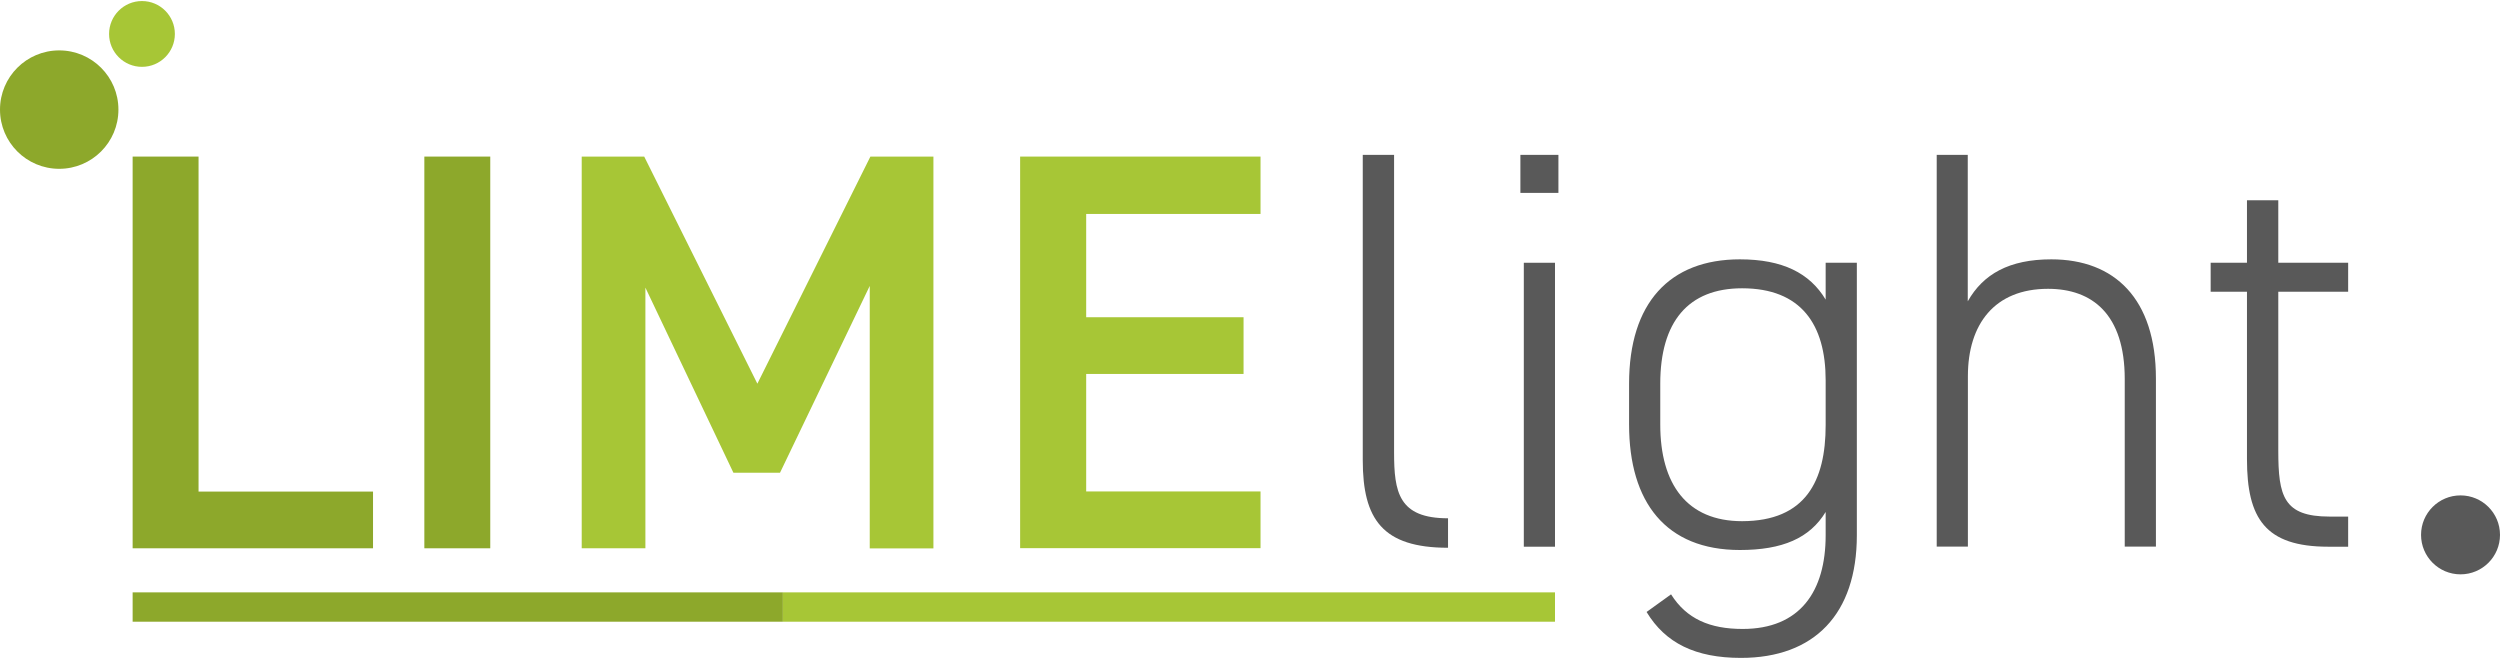
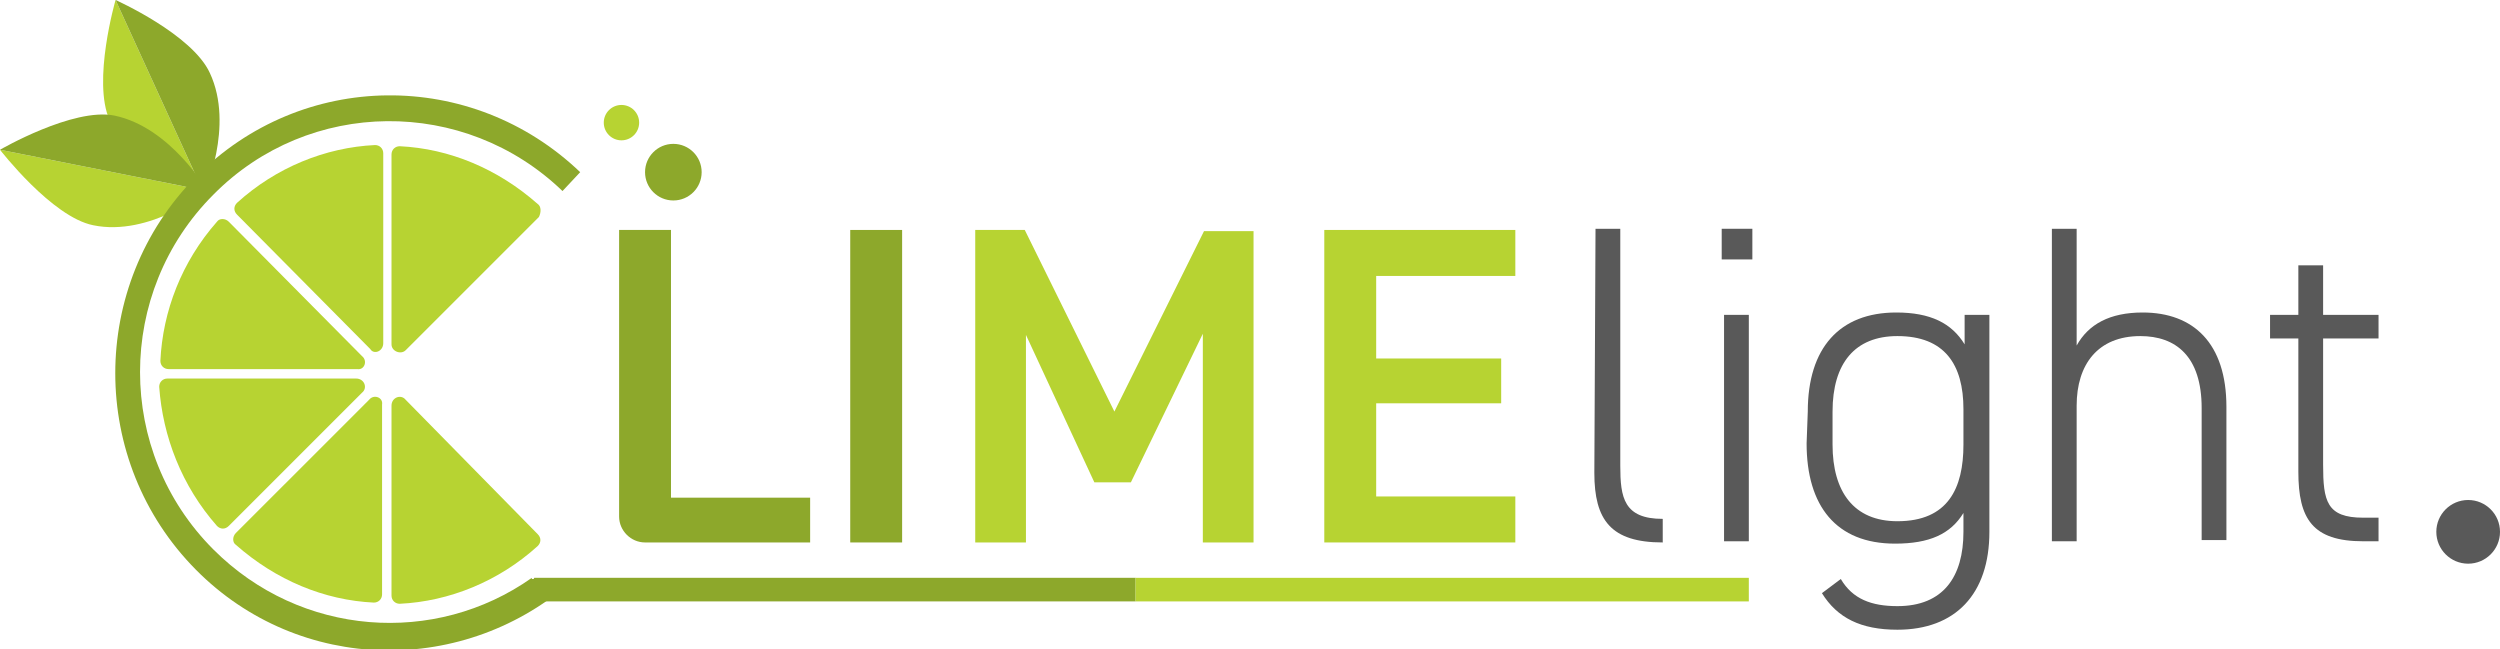
- <svg xmlns="http://www.w3.org/2000/svg" version="1.1" id="레이어_1" x="0px" y="0px" viewBox="0 0 190 50" style="enable-background:new 0 0 190 50;" xml:space="preserve">
+ <svg xmlns="http://www.w3.org/2000/svg" version="1.1" id="레이어_1" x="0px" y="0px" viewBox="0 0 212 55" style="enable-background:new 0 0 212 55;" xml:space="preserve">
  <style type="text/css">
- 	.st0{fill:#8DA82B;}
- 	.st1{fill:#A7C636;}
+ 	.st0{fill:#B7D332;}
+ 	.st1{fill:#8DA82B;}
	.st2{fill:#595959;}
</style>
  <g>
    <g>
-       <path class="st0" d="M15.09,37.36h13.26v4.31H10.08V11.9h5.01V37.36z" />
-       <path class="st0" d="M37.26,41.67h-5.01V11.9h5.01V41.67z" />
-       <path class="st1" d="M57.56,29.16l8.59-17.26h4.79v29.78h-4.84V21.73l-6.82,14.2h-3.54l-6.69-14.07v19.81h-4.84V11.9h4.75    L57.56,29.16z" />
-       <path class="st1" d="M95.8,11.9v4.36H82.55v7.85h11.96v4.31H82.55v8.93H95.8v4.31H77.53V11.9H95.8z" />
+       <path class="st0" d="M9.8,0c0,0-2,6.9-0.5,10.2c2.1,4.5,8,6.2,8,6.2L9.8,0z" />
+       <path class="st1" d="M9.8,0c0,0,6.5,2.9,8,6.2c2.1,4.5-0.5,10.2-0.5,10.2L9.8,0z" />
+       <path class="st0" d="M0,12.7c0,0,4.4,5.7,7.9,6.4c4.8,1,9.7-2.9,9.7-2.9L0,12.7z" />
+       <path class="st1" d="M0,12.7c0,0,6.2-3.6,9.7-2.9c4.8,1,7.9,6.4,7.9,6.4L0,12.7z" />
    </g>
    <g>
-       <path class="st2" d="M103.58,11.77h2.37v22.61c0,3.02,0.34,5.01,4.1,5.01v2.24c-4.97,0-6.48-2.16-6.48-6.65V11.77z" />
-       <path class="st2" d="M115.55,11.77h2.89v2.89h-2.89V11.77z M115.81,19.97h2.37v21.58h-2.37V19.97z" />
-       <path class="st2" d="M123.81,29.16c0-6.13,3.07-9.45,8.42-9.45c3.24,0,5.31,1.04,6.52,3.06v-2.8h2.37v20.71    c0,6-3.24,9.32-8.81,9.32c-3.45,0-5.74-1.12-7.17-3.49l1.86-1.34c1.17,1.86,2.94,2.63,5.44,2.63c4.36,0,6.31-2.85,6.31-7.12v-1.77    c-1.21,1.99-3.28,2.89-6.52,2.89c-5.62,0-8.42-3.62-8.42-9.54V29.16z M138.75,32.31V28.9c0-4.23-1.86-6.99-6.35-6.99    c-4.1,0-6.22,2.55-6.22,7.25v3.11c0,4.53,2.03,7.34,6.22,7.34C137.24,39.6,138.75,36.54,138.75,32.31z" />
-       <path class="st2" d="M147.18,11.77h2.37V22.9c1.17-2.07,3.15-3.19,6.35-3.19c4.8,0,7.95,2.98,7.95,9.06v12.77h-2.37V28.81    c0-4.92-2.46-6.86-5.83-6.86c-4.06,0-6.09,2.68-6.09,6.64v12.95h-2.37V11.77z" />
-       <path class="st2" d="M168.01,19.97h2.76v-4.75h2.38v4.75h5.31v2.2h-5.31v12.08c0,3.45,0.39,5.01,3.89,5.01h1.42v2.29h-1.51    c-4.8,0-6.18-2.16-6.18-6.65V22.17h-2.76V19.97z" />
+       <g>
+         <path class="st0" d="M45.6,17.3c-3.4-3-7.5-4.7-11.7-4.9c-0.4,0-0.7,0.3-0.7,0.7l0,16.1c0,0.6,0.8,0.9,1.2,0.5l11.3-11.3     C45.9,18,45.9,17.5,45.6,17.3z" />
+         <path class="st0" d="M32.5,29.1l0-16.1c0-0.4-0.3-0.7-0.7-0.7c-4.2,0.2-8.4,1.9-11.7,4.9c-0.3,0.3-0.3,0.7,0,1l11.3,11.4     C31.7,30.1,32.5,29.8,32.5,29.1z" />
+         <path class="st0" d="M30.7,30.2L19.4,18.8c-0.3-0.3-0.8-0.3-1,0c-3,3.4-4.6,7.6-4.8,11.8c0,0.4,0.3,0.7,0.7,0.7l16,0     C30.9,31.4,31.2,30.6,30.7,30.2z" />
+         <path class="st0" d="M33.2,34.4l0,16.1c0,0.4,0.3,0.7,0.7,0.7c4.2-0.2,8.4-1.9,11.7-4.9c0.3-0.3,0.3-0.7,0-1L34.4,33.9     C34,33.4,33.2,33.7,33.2,34.4z" />
+         <path class="st0" d="M31.3,33.9L20,45.2c-0.3,0.3-0.3,0.8,0,1c3.4,3,7.5,4.7,11.7,4.9c0.4,0,0.7-0.3,0.7-0.7l0-16.1     C32.5,33.7,31.7,33.4,31.3,33.9z" />
+         <path class="st0" d="M30.2,32.1l-16,0c-0.4,0-0.7,0.3-0.7,0.7c0.3,4.2,1.9,8.4,4.9,11.8c0.3,0.3,0.7,0.3,1,0l11.3-11.3     C31.2,32.9,30.9,32.1,30.2,32.1z" />
+       </g>
    </g>
-     <rect x="10.08" y="45.02" class="st0" width="49.42" height="2.23" />
-     <rect x="59.5" y="45.02" class="st1" width="58.68" height="2.23" />
-     <circle class="st0" cx="4.5" cy="8.33" r="4.5" />
-     <circle class="st1" cx="10.79" cy="2.58" r="2.5" />
-     <circle class="st2" cx="187" cy="40.65" r="3" />
-     <path class="st2" d="M125.14,46.51" />
+     <g>
+       <g>
+         <path class="st1" d="M56.9,42.2h11.8V46h-14c-1.2,0-2.2-1-2.2-2.2V19.5h4.4C56.9,19.5,56.9,42.2,56.9,42.2z" />
+         <path class="st1" d="M76.5,46h-4.4V19.5h4.4V46z" />
+         <path class="st0" d="M94.5,34.9l7.6-15.3h4.2V46h-4.3V28.3l-6.1,12.6h-3.1L87,28.4V46h-4.3V19.5h4.2L94.5,34.9z" />
+         <path class="st0" d="M128.5,19.5v3.9h-11.8v7h10.6v3.8h-10.6v7.9h11.8V46h-16.2V19.5H128.5z" />
+       </g>
+       <g>
+         <path class="st2" d="M135.3,19.4h2.1v20.1c0,2.7,0.3,4.5,3.6,4.5v2c-4.4,0-5.8-1.9-5.8-5.9L135.3,19.4L135.3,19.4z" />
+         <path class="st2" d="M146,19.4h2.6V22H146V19.4z M146.2,26.7h2.1v19.2h-2.1V26.7z" />
+         <path class="st2" d="M153.3,34.9c0-5.4,2.7-8.4,7.5-8.4c2.9,0,4.7,0.9,5.8,2.7v-2.5h2.1v18.4c0,5.3-2.9,8.3-7.8,8.3     c-3.1,0-5.1-1-6.4-3.1l1.6-1.2c1,1.7,2.6,2.3,4.8,2.3c3.9,0,5.6-2.5,5.6-6.3v-1.6c-1.1,1.8-2.9,2.6-5.8,2.6c-5,0-7.5-3.2-7.5-8.5     L153.3,34.9L153.3,34.9z M166.5,37.7v-3c0-3.8-1.6-6.2-5.6-6.2c-3.6,0-5.5,2.3-5.5,6.4v2.8c0,4,1.8,6.5,5.5,6.5     C165.2,44.2,166.5,41.4,166.5,37.7z" />
+         <path class="st2" d="M174,19.4h2.1v9.9c1-1.8,2.8-2.8,5.6-2.8c4.3,0,7.1,2.6,7.1,8v11.3h-2.1V34.6c0-4.4-2.2-6.1-5.2-6.1     c-3.6,0-5.4,2.4-5.4,5.9v11.5H174L174,19.4L174,19.4z" />
+         <path class="st2" d="M192.5,26.7h2.4v-4.2h2.1v4.2h4.7v2h-4.7v10.7c0,3.1,0.3,4.5,3.4,4.5h1.3v2h-1.3c-4.3,0-5.5-1.9-5.5-5.9     V28.7h-2.4L192.5,26.7L192.5,26.7z" />
+       </g>
+       <polygon class="st1" points="45.3,49 96.3,49 96.3,51 44.5,51   " />
+       <rect x="96.3" y="49" class="st0" width="52" height="2" />
+       <ellipse class="st1" cx="57.1" cy="14.6" rx="2.4" ry="2.4" />
+       <ellipse class="st0" cx="52.7" cy="10.4" rx="1.5" ry="1.5" />
+       <ellipse class="st2" cx="209.3" cy="45.1" rx="2.7" ry="2.7" />
+       <path class="st2" d="M154.5,50.3" />
+     </g>
+     <path class="st1" d="M45.1,49c-8.2,5.8-19.6,5-27-2.4c-8.3-8.3-8.3-21.8,0-30.1c8.1-8.2,21.3-8.3,29.6-0.3l1.5-1.6   c-9.2-8.8-23.6-8.7-32.6,0.4c-9.1,9.2-9.1,24.1,0,33.3c8.8,8.9,22.9,9.1,32.1,0.8H45.1z" />
  </g>
</svg>
